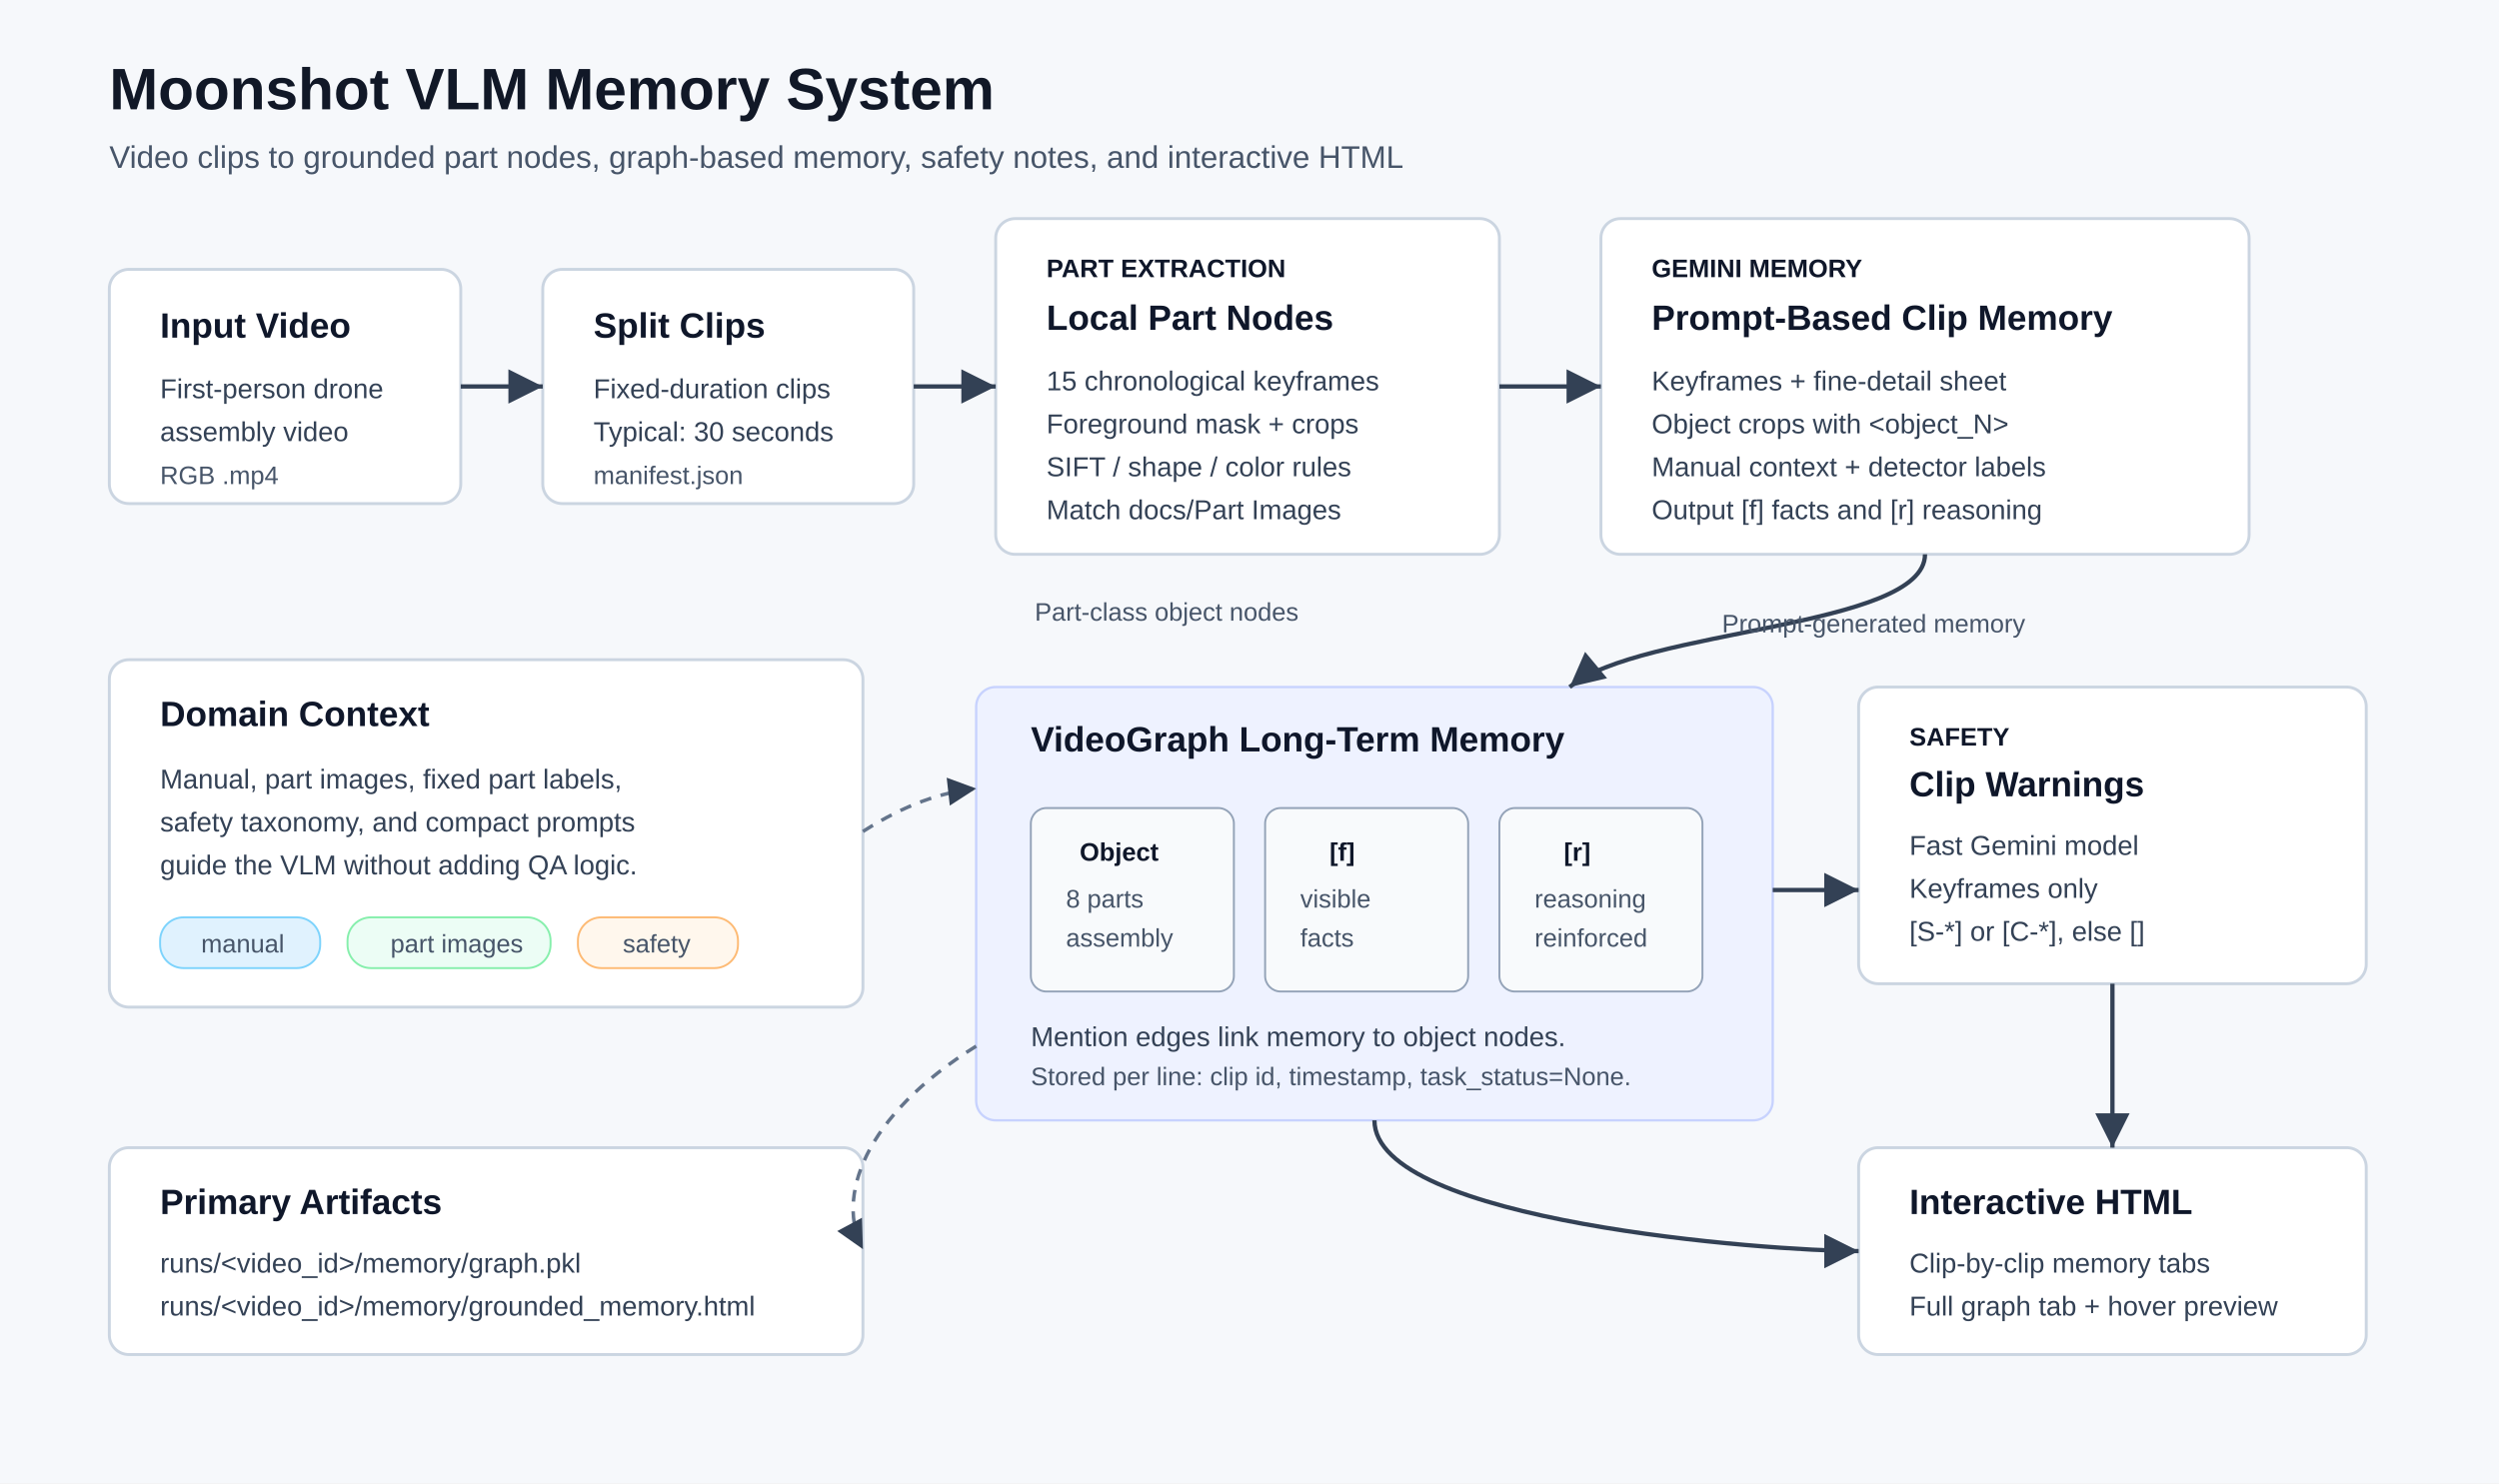
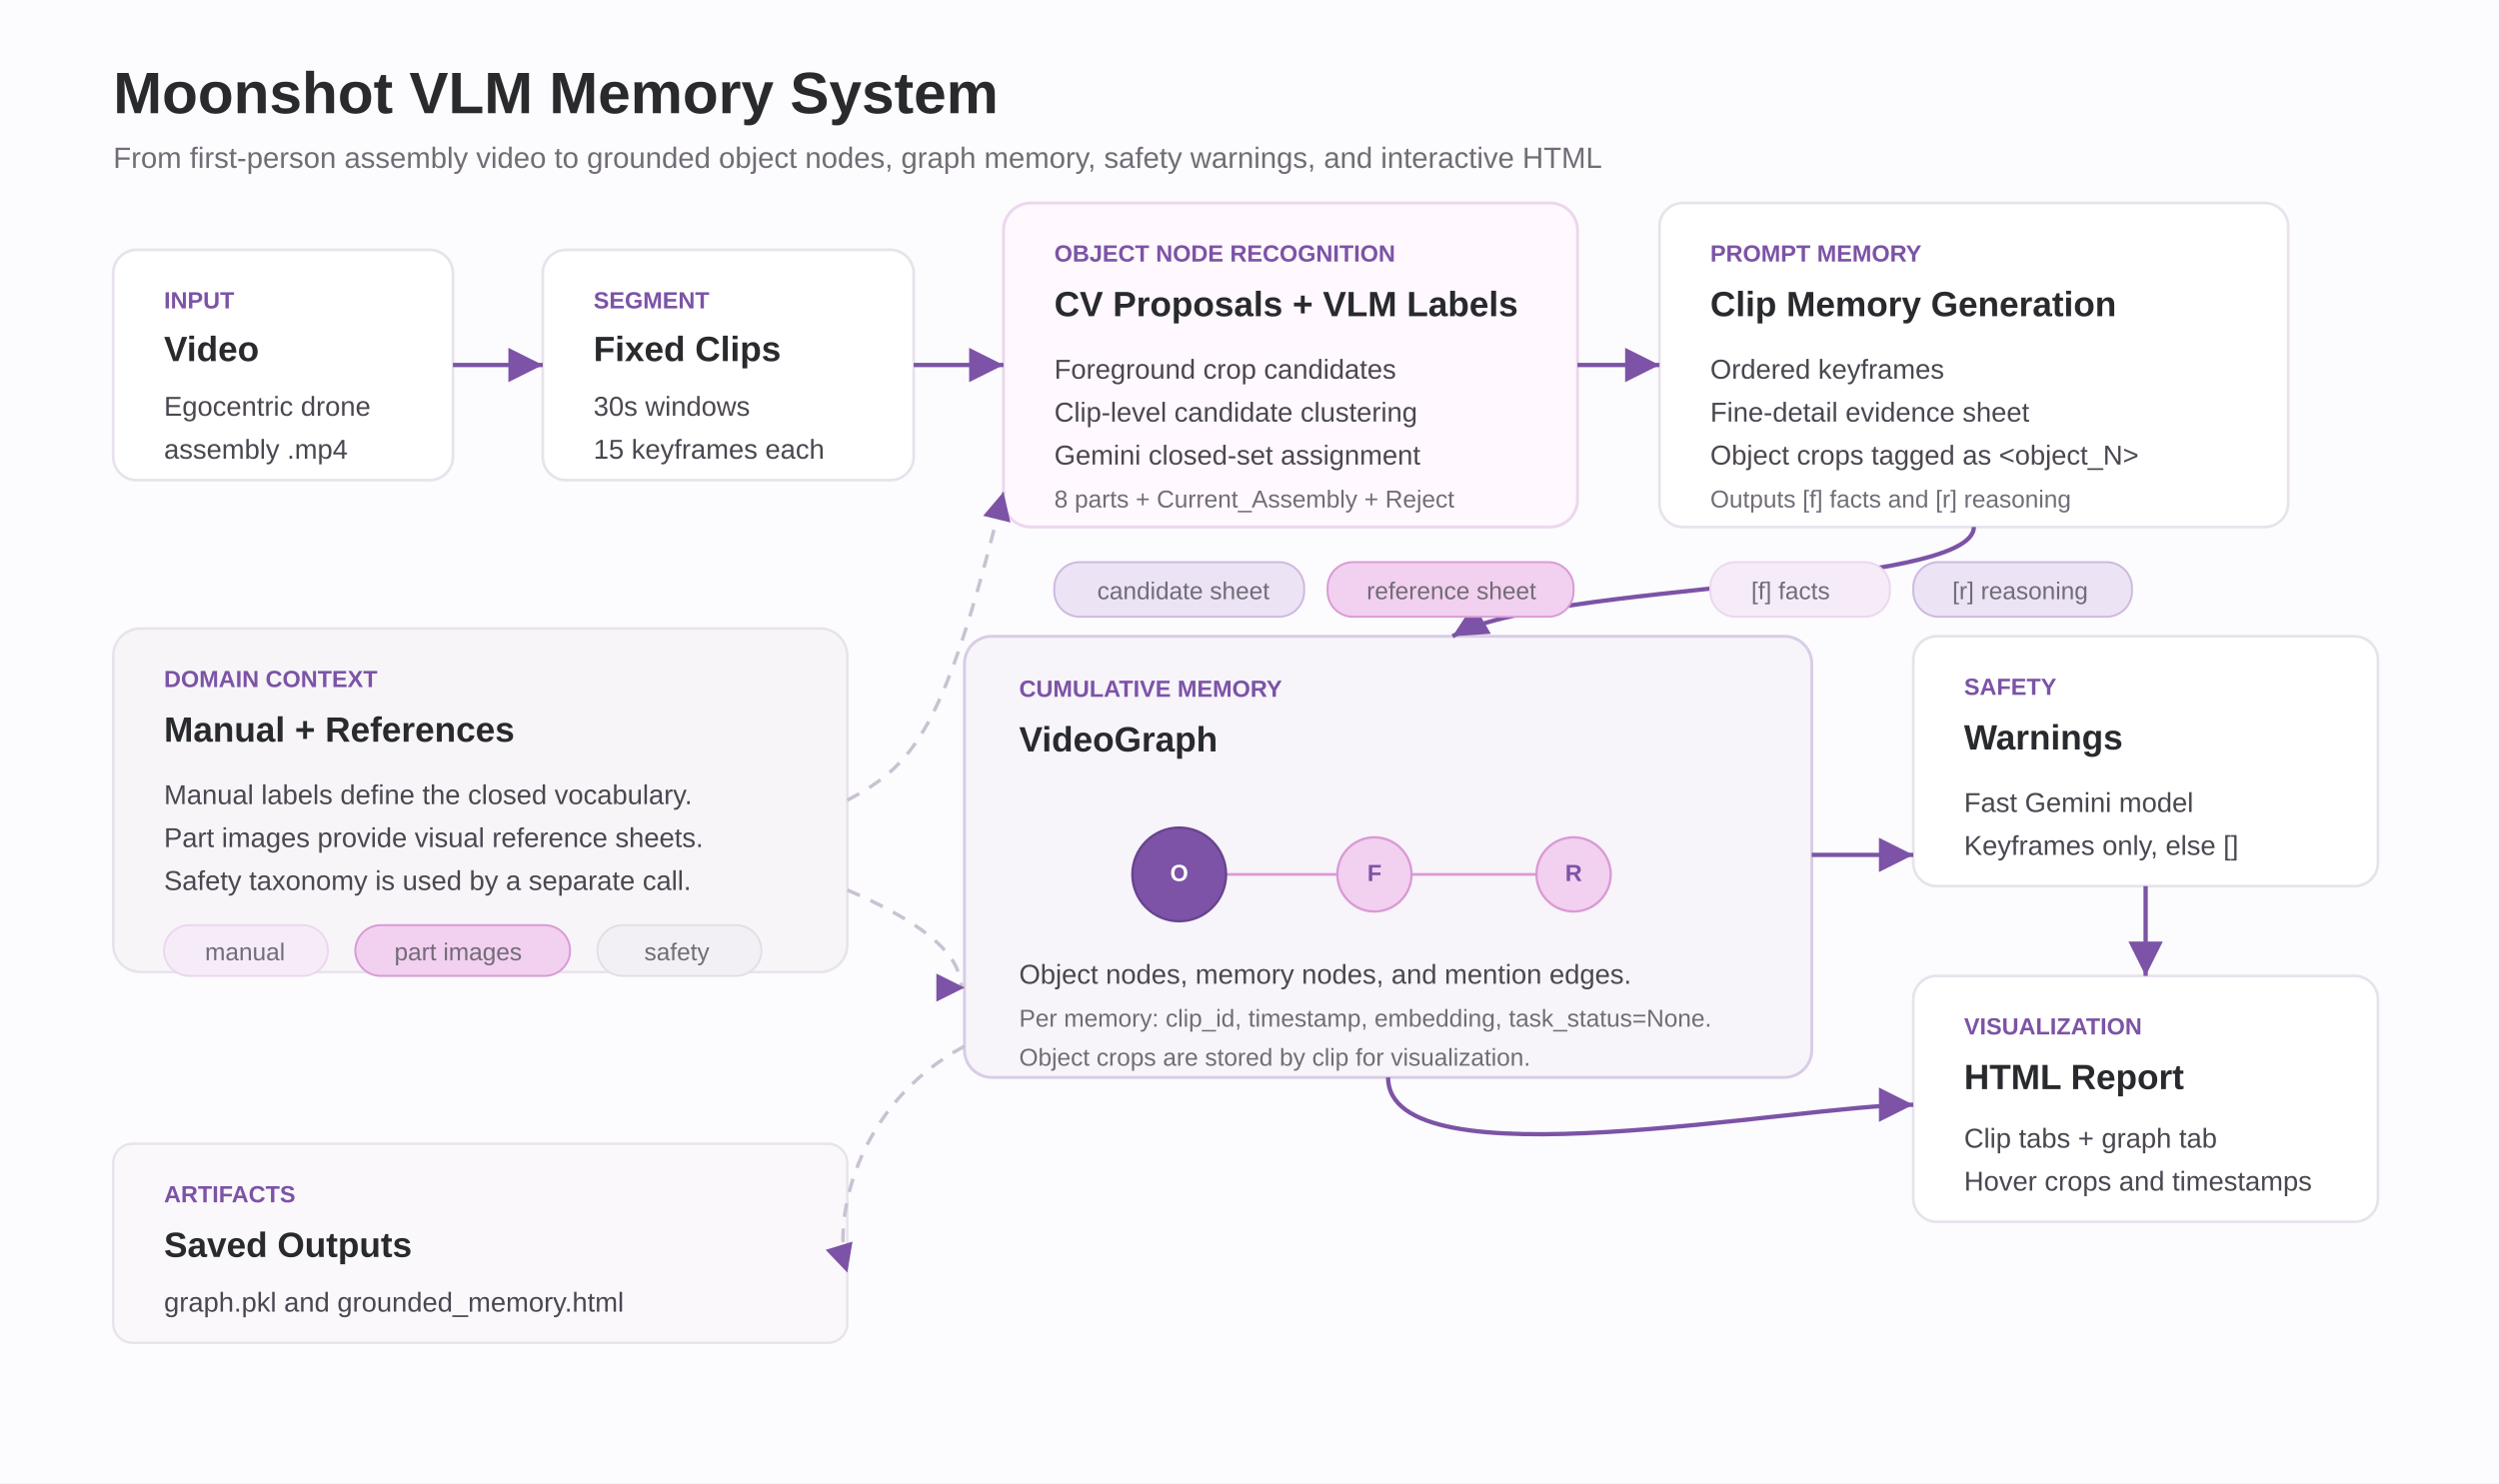
<svg xmlns="http://www.w3.org/2000/svg" width="1280" height="760" viewBox="0 0 1280 760" role="img" aria-labelledby="title desc">
  <defs>
    <marker id="arrow" markerWidth="12" markerHeight="12" refX="10" refY="6" orient="auto" markerUnits="strokeWidth">
-       <path d="M2,2 L10,6 L2,10 Z" fill="#334155" />
+       <path d="M2,2 L10,6 L2,10 Z" fill="#7C53A6" />
    </marker>
    <style>
-       .bg { fill: #f6f8fb; }
-       .title { fill: #111827; font: 700 30px Arial, sans-serif; }
-       .subtitle { fill: #475569; font: 16px Arial, sans-serif; }
-       .card { fill: #ffffff; stroke: #cbd5e1; stroke-width: 1.5; rx: 10; }
-       .main { fill: #0f172a; font: 700 18px Arial, sans-serif; }
-       .body { fill: #334155; font: 14px Arial, sans-serif; }
-       .small { fill: #475569; font: 13px Arial, sans-serif; }
-       .label { fill: #0f172a; font: 700 13px Arial, sans-serif; }
-       .arrow { fill: none; stroke: #334155; stroke-width: 2.2; marker-end: url(#arrow); }
-       .soft-arrow { fill: none; stroke: #64748b; stroke-width: 1.8; stroke-dasharray: 6 5; marker-end: url(#arrow); }
-       .chip { fill: #e0f2fe; stroke: #7dd3fc; stroke-width: 1; rx: 12; }
-       .chip2 { fill: #ecfdf5; stroke: #86efac; stroke-width: 1; rx: 12; }
-       .chip3 { fill: #fff7ed; stroke: #fdba74; stroke-width: 1; rx: 12; }
-       .chip4 { fill: #f5e8ff; stroke: #d8b4fe; stroke-width: 1; rx: 12; }
-       .memory { fill: #f8fafc; stroke: #94a3b8; stroke-width: 1; rx: 8; }
-       .band { fill: #eef2ff; stroke: #c7d2fe; stroke-width: 1.2; rx: 10; }
-       .warn { fill: #f8fafc; stroke: #cbd5e1; stroke-width: 1; rx: 8; }
+       .bg { fill: #FCFBFD; }
+       .surface { fill: #FFFFFF; stroke: #E8E2EC; stroke-width: 1.4; rx: 12; }
+       .surface-soft { fill: #FBF8FC; stroke: #E8E2EC; stroke-width: 1.2; rx: 10; }
+       .panel { fill: #F8F5F9; stroke: #E8E2EC; stroke-width: 1.3; rx: 14; }
+       .accent-panel { fill: #FFF8FE; stroke: #EBD7EE; stroke-width: 1.5; rx: 14; }
+       .graph-panel { fill: #F7F4FA; stroke: #DACCE4; stroke-width: 1.5; rx: 14; }
+       .title { fill: #282A2D; font: 700 30px Arial, sans-serif; }
+       .subtitle { fill: #716C76; font: 15px Arial, sans-serif; }
+       .section { fill: #7C53A6; font: 700 12px Arial, sans-serif; letter-spacing: 0; }
+       .main { fill: #282A2D; font: 700 18px Arial, sans-serif; }
+       .body { fill: #4B4650; font: 14px Arial, sans-serif; }
+       .small { fill: #716C76; font: 12.5px Arial, sans-serif; }
+       .chip { fill: #F6ECF7; stroke: #EBD7EE; stroke-width: 1; rx: 13; }
+       .chip-grey { fill: #F2F0F4; stroke: #E2DEE6; stroke-width: 1; rx: 13; }
+       .chip-pink { fill: #F2D0F0; stroke: #D99AD5; stroke-width: 1; rx: 13; }
+       .chip-purple { fill: #ECE3F5; stroke: #CDB9DF; stroke-width: 1; rx: 13; }
+       .arrow { fill: none; stroke: #7C53A6; stroke-width: 2.2; marker-end: url(#arrow); }
+       .soft-arrow { fill: none; stroke: #C9C2D2; stroke-width: 1.8; stroke-dasharray: 7 6; marker-end: url(#arrow); }
+       .thin { fill: none; stroke: #D99AD5; stroke-width: 1.4; }
+       .node-object { fill: #7C53A6; stroke: #68438F; stroke-width: 1.2; }
+       .node-memory { fill: #F2D0F0; stroke: #D99AD5; stroke-width: 1.2; }
+       .node-grey { fill: #F2F2F2; stroke: #BFC0C0; stroke-width: 1.2; }
+       .node-text { fill: #FFFFFF; font: 700 12px Arial, sans-serif; text-anchor: middle; dominant-baseline: middle; }
+       .node-text-dark { fill: #7C53A6; font: 700 12px Arial, sans-serif; text-anchor: middle; dominant-baseline: middle; }
    </style>
  </defs>
  <rect class="bg" x="0" y="0" width="1280" height="760" />
-   <text class="title" x="56" y="56">Moonshot VLM Memory System</text>
-   <text class="subtitle" x="56" y="86">Video clips to grounded part nodes, graph-based memory, safety notes, and interactive HTML</text>
-   <rect class="card" x="56" y="138" width="180" height="120" />
-   <text class="main" x="82" y="173">Input Video</text>
-   <text class="body" x="82" y="204">First-person drone</text>
-   <text class="body" x="82" y="226">assembly video</text>
-   <text class="small" x="82" y="248">RGB .mp4</text>
-   <rect class="card" x="278" y="138" width="190" height="120" />
-   <text class="main" x="304" y="173">Split Clips</text>
-   <text class="body" x="304" y="204">Fixed-duration clips</text>
-   <text class="body" x="304" y="226">Typical: 30 seconds</text>
-   <text class="small" x="304" y="248">manifest.json</text>
-   <rect class="card" x="510" y="112" width="258" height="172" />
-   <text class="label" x="536" y="142">PART EXTRACTION</text>
-   <text class="main" x="536" y="169">Local Part Nodes</text>
-   <text class="body" x="536" y="200">15 chronological keyframes</text>
-   <text class="body" x="536" y="222">Foreground mask + crops</text>
-   <text class="body" x="536" y="244">SIFT / shape / color rules</text>
-   <text class="body" x="536" y="266">Match docs/Part Images</text>
-   <rect class="card" x="820" y="112" width="332" height="172" />
-   <text class="label" x="846" y="142">GEMINI MEMORY</text>
-   <text class="main" x="846" y="169">Prompt-Based Clip Memory</text>
-   <text class="body" x="846" y="200">Keyframes + fine-detail sheet</text>
-   <text class="body" x="846" y="222">Object crops with &lt;object_N&gt;</text>
-   <text class="body" x="846" y="244">Manual context + detector labels</text>
-   <text class="body" x="846" y="266">Output [f] facts and [r] reasoning</text>
-   <rect class="card" x="56" y="338" width="386" height="178" />
-   <text class="main" x="82" y="372">Domain Context</text>
-   <text class="body" x="82" y="404">Manual, part images, fixed part labels,</text>
-   <text class="body" x="82" y="426">safety taxonomy, and compact prompts</text>
-   <text class="body" x="82" y="448">guide the VLM without adding QA logic.</text>
-   <rect class="chip" x="82" y="470" width="82" height="26" />
-   <text class="small" x="103" y="488">manual</text>
-   <rect class="chip2" x="178" y="470" width="104" height="26" />
-   <text class="small" x="200" y="488">part images</text>
-   <rect class="chip3" x="296" y="470" width="82" height="26" />
-   <text class="small" x="319" y="488">safety</text>
-   <rect class="band" x="500" y="352" width="408" height="222" />
-   <text class="main" x="528" y="385">VideoGraph Long-Term Memory</text>
-   <rect class="memory" x="528" y="414" width="104" height="94" />
-   <text class="label" x="553" y="441">Object</text>
-   <text class="small" x="546" y="465">8 parts</text>
-   <text class="small" x="546" y="485">assembly</text>
-   <rect class="memory" x="648" y="414" width="104" height="94" />
-   <text class="label" x="681" y="441">[f]</text>
-   <text class="small" x="666" y="465">visible</text>
-   <text class="small" x="666" y="485">facts</text>
-   <rect class="memory" x="768" y="414" width="104" height="94" />
-   <text class="label" x="801" y="441">[r]</text>
-   <text class="small" x="786" y="465">reasoning</text>
-   <text class="small" x="786" y="485">reinforced</text>
-   <text class="body" x="528" y="536">Mention edges link memory to object nodes.</text>
-   <text class="small" x="528" y="556">Stored per line: clip id, timestamp, task_status=None.</text>
-   <rect class="card" x="952" y="352" width="260" height="152" />
-   <text class="label" x="978" y="382">SAFETY</text>
-   <text class="main" x="978" y="408">Clip Warnings</text>
-   <text class="body" x="978" y="438">Fast Gemini model</text>
-   <text class="body" x="978" y="460">Keyframes only</text>
-   <text class="body" x="978" y="482">[S-*] or [C-*], else []</text>
-   <rect class="card" x="952" y="588" width="260" height="106" />
-   <text class="main" x="978" y="622">Interactive HTML</text>
-   <text class="body" x="978" y="652">Clip-by-clip memory tabs</text>
-   <text class="body" x="978" y="674">Full graph tab + hover preview</text>
-   <rect class="card" x="56" y="588" width="386" height="106" />
-   <text class="main" x="82" y="622">Primary Artifacts</text>
-   <text class="body" x="82" y="652">runs/&lt;video_id&gt;/memory/graph.pkl</text>
-   <text class="body" x="82" y="674">runs/&lt;video_id&gt;/memory/grounded_memory.html</text>
-   <path class="arrow" d="M236 198 L278 198" />
-   <path class="arrow" d="M468 198 L510 198" />
-   <path class="arrow" d="M768 198 L820 198" />
-   <path class="arrow" d="M986 284 C986 322 840 322 804 352" />
-   <path class="arrow" d="M908 456 L952 456" />
-   <path class="arrow" d="M1082 504 L1082 588" />
-   <path class="soft-arrow" d="M442 426 C464 412 482 406 500 404" />
-   <path class="arrow" d="M704 574 C704 626 906 641 952 641" />
-   <path class="soft-arrow" d="M500 536 C442 572 428 614 442 640" />
-   <text class="small" x="530" y="318">Part-class object nodes</text>
-   <text class="small" x="882" y="324">Prompt-generated memory</text>
+   <text class="title" x="58" y="58">Moonshot VLM Memory System</text>
+   <text class="subtitle" x="58" y="86">From first-person assembly video to grounded object nodes, graph memory, safety warnings, and interactive HTML</text>
+   <rect class="surface" x="58" y="128" width="174" height="118" />
+   <text class="section" x="84" y="158">INPUT</text>
+   <text class="main" x="84" y="185">Video</text>
+   <text class="body" x="84" y="213">Egocentric drone</text>
+   <text class="body" x="84" y="235">assembly .mp4</text>
+   <rect class="surface" x="278" y="128" width="190" height="118" />
+   <text class="section" x="304" y="158">SEGMENT</text>
+   <text class="main" x="304" y="185">Fixed Clips</text>
+   <text class="body" x="304" y="213">30s windows</text>
+   <text class="body" x="304" y="235">15 keyframes each</text>
+   <rect class="accent-panel" x="514" y="104" width="294" height="166" />
+   <text class="section" x="540" y="134">OBJECT NODE RECOGNITION</text>
+   <text class="main" x="540" y="162">CV Proposals + VLM Labels</text>
+   <text class="body" x="540" y="194">Foreground crop candidates</text>
+   <text class="body" x="540" y="216">Clip-level candidate clustering</text>
+   <text class="body" x="540" y="238">Gemini closed-set assignment</text>
+   <text class="small" x="540" y="260">8 parts + Current_Assembly + Reject</text>
+   <rect class="surface" x="850" y="104" width="322" height="166" />
+   <text class="section" x="876" y="134">PROMPT MEMORY</text>
+   <text class="main" x="876" y="162">Clip Memory Generation</text>
+   <text class="body" x="876" y="194">Ordered keyframes</text>
+   <text class="body" x="876" y="216">Fine-detail evidence sheet</text>
+   <text class="body" x="876" y="238">Object crops tagged as &lt;object_N&gt;</text>
+   <text class="small" x="876" y="260">Outputs [f] facts and [r] reasoning</text>
+   <path class="arrow" d="M232 187 L278 187" />
+   <path class="arrow" d="M468 187 L514 187" />
+   <path class="arrow" d="M808 187 L850 187" />
+   <rect class="panel" x="58" y="322" width="376" height="176" />
+   <text class="section" x="84" y="352">DOMAIN CONTEXT</text>
+   <text class="main" x="84" y="380">Manual + References</text>
+   <text class="body" x="84" y="412">Manual labels define the closed vocabulary.</text>
+   <text class="body" x="84" y="434">Part images provide visual reference sheets.</text>
+   <text class="body" x="84" y="456">Safety taxonomy is used by a separate call.</text>
+   <rect class="chip" x="84" y="474" width="84" height="26" />
+   <text class="small" x="105" y="492">manual</text>
+   <rect class="chip-pink" x="182" y="474" width="110" height="26" />
+   <text class="small" x="202" y="492">part images</text>
+   <rect class="chip-grey" x="306" y="474" width="84" height="26" />
+   <text class="small" x="330" y="492">safety</text>
+   <rect class="graph-panel" x="494" y="326" width="434" height="226" />
+   <text class="section" x="522" y="357">CUMULATIVE MEMORY</text>
+   <text class="main" x="522" y="385">VideoGraph</text>
+   <line class="thin" x1="604" y1="448" x2="704" y2="448" />
+   <line class="thin" x1="704" y1="448" x2="806" y2="448" />
+   <circle class="node-object" cx="604" cy="448" r="24" />
+   <text class="node-text" x="604" y="448">O</text>
+   <circle class="node-memory" cx="704" cy="448" r="19" />
+   <text class="node-text-dark" x="704" y="448">F</text>
+   <circle class="node-memory" cx="806" cy="448" r="19" />
+   <text class="node-text-dark" x="806" y="448">R</text>
+   <text class="body" x="522" y="504">Object nodes, memory nodes, and mention edges.</text>
+   <text class="small" x="522" y="526">Per memory: clip_id, timestamp, embedding, task_status=None.</text>
+   <text class="small" x="522" y="546">Object crops are stored by clip for visualization.</text>
+   <rect class="surface" x="980" y="326" width="238" height="128" />
+   <text class="section" x="1006" y="356">SAFETY</text>
+   <text class="main" x="1006" y="384">Warnings</text>
+   <text class="body" x="1006" y="416">Fast Gemini model</text>
+   <text class="body" x="1006" y="438">Keyframes only, else []</text>
+   <rect class="surface" x="980" y="500" width="238" height="126" />
+   <text class="section" x="1006" y="530">VISUALIZATION</text>
+   <text class="main" x="1006" y="558">HTML Report</text>
+   <text class="body" x="1006" y="588">Clip tabs + graph tab</text>
+   <text class="body" x="1006" y="610">Hover crops and timestamps</text>
+   <rect class="surface-soft" x="58" y="586" width="376" height="102" />
+   <text class="section" x="84" y="616">ARTIFACTS</text>
+   <text class="main" x="84" y="644">Saved Outputs</text>
+   <text class="body" x="84" y="672">graph.pkl and grounded_memory.html</text>
+   <path class="soft-arrow" d="M434 410 C468 392 484 374 514 252" />
+   <path class="soft-arrow" d="M434 456 C504 486 488 506 494 506" />
+   <path class="arrow" d="M1011 270 C1011 302 792 298 744 326" />
+   <path class="arrow" d="M928 438 L980 438" />
+   <path class="arrow" d="M1099 454 L1099 500" />
+   <path class="arrow" d="M711 552 C711 608 920 566 980 566" />
+   <path class="soft-arrow" d="M494 536 C438 566 426 626 434 652" />
+   <rect class="chip-purple" x="540" y="288" width="128" height="28" />
+   <text class="small" x="562" y="307">candidate sheet</text>
+   <rect class="chip-pink" x="680" y="288" width="126" height="28" />
+   <text class="small" x="700" y="307">reference sheet</text>
+   <rect class="chip" x="876" y="288" width="92" height="28" />
+   <text class="small" x="897" y="307">[f] facts</text>
+   <rect class="chip-purple" x="980" y="288" width="112" height="28" />
+   <text class="small" x="1000" y="307">[r] reasoning</text>
</svg>
